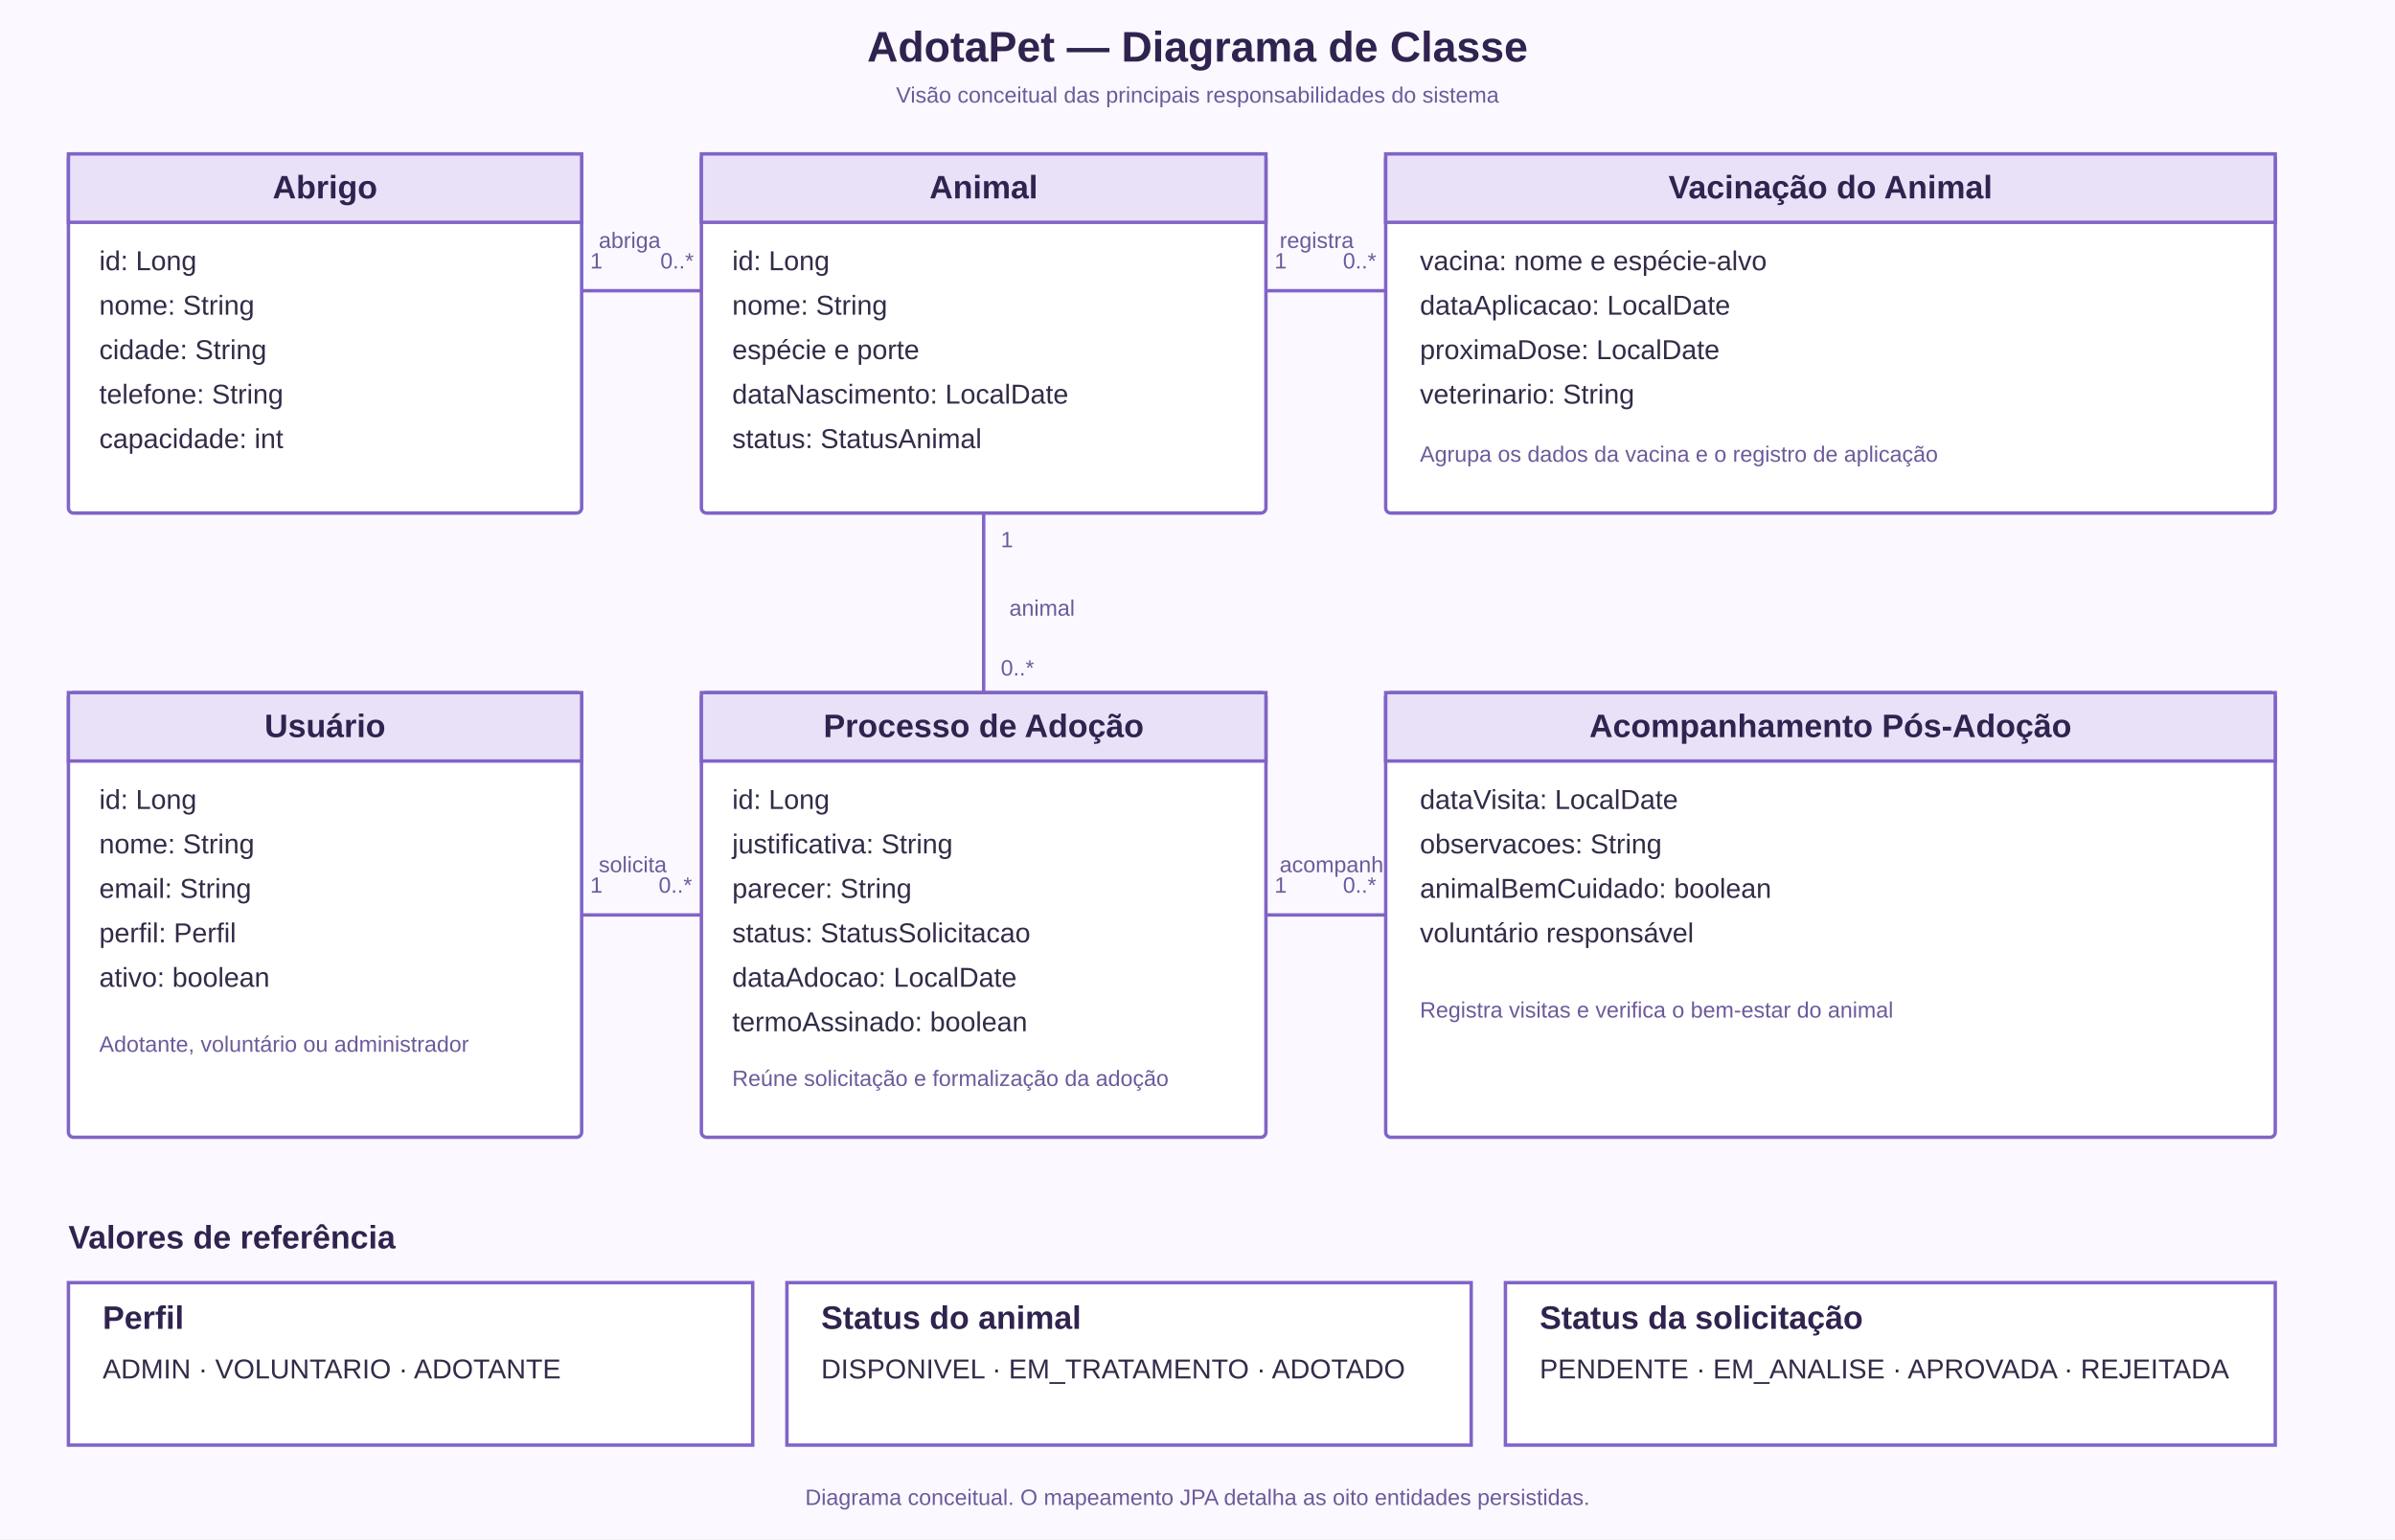
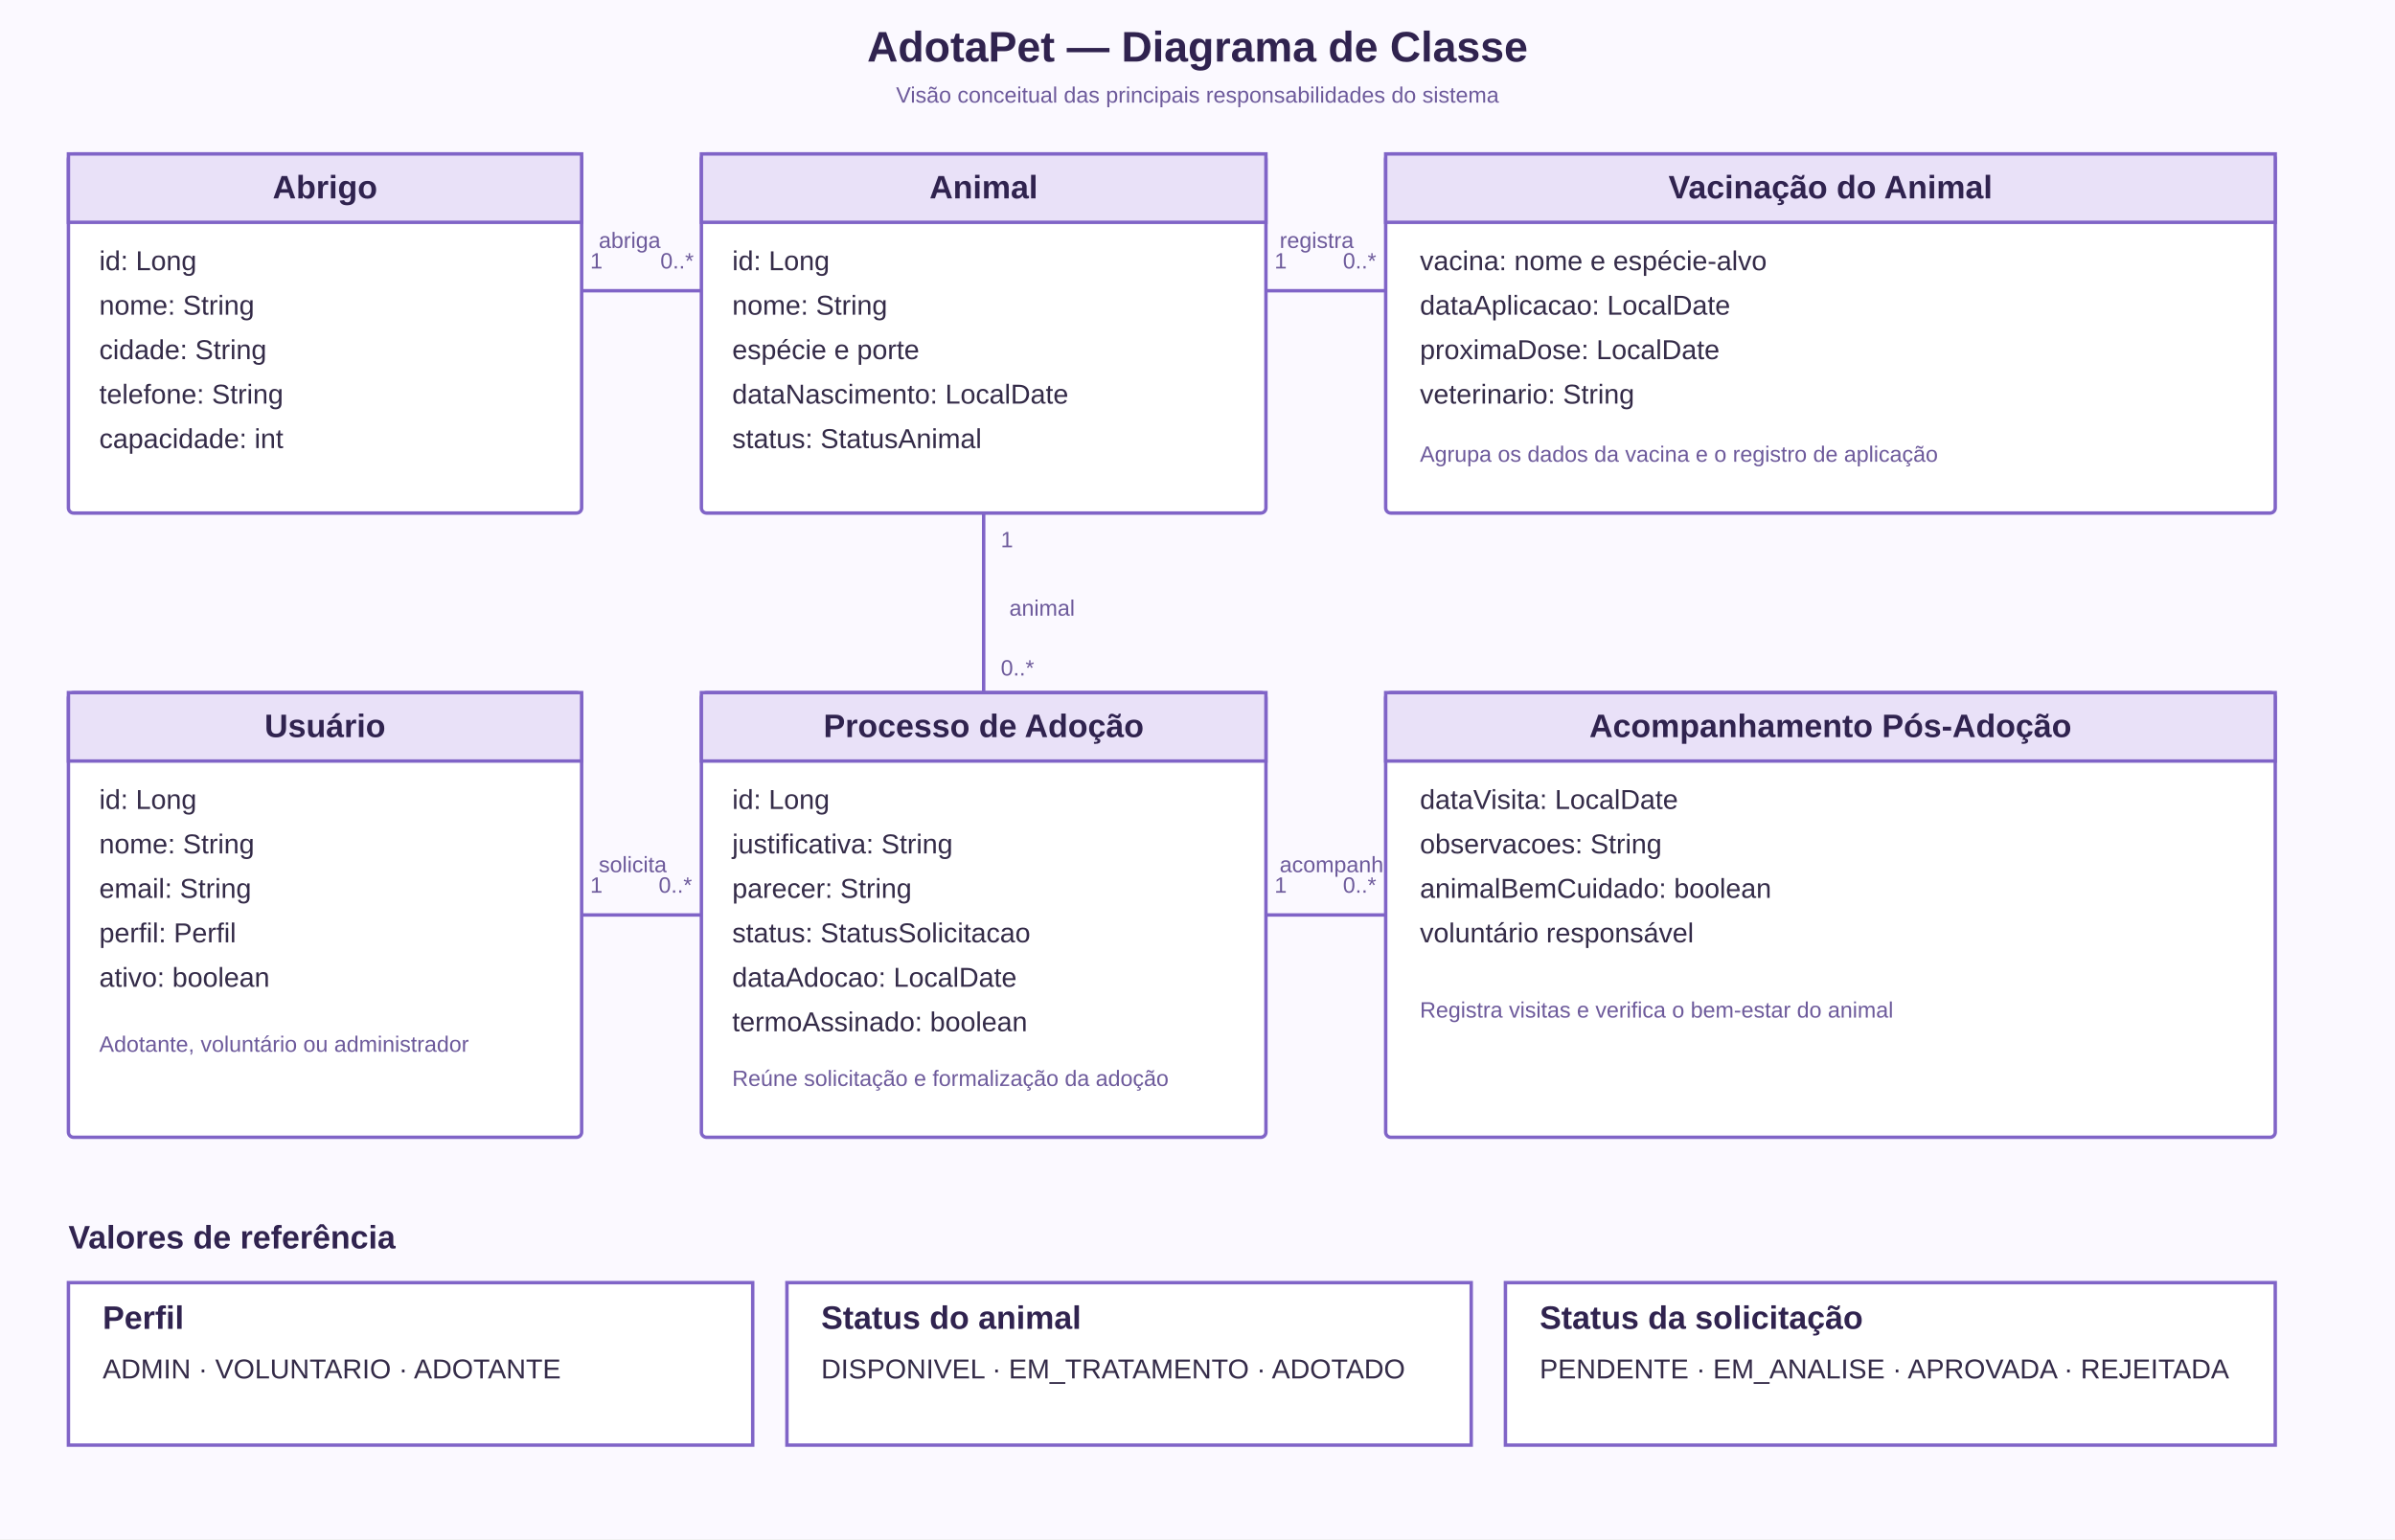
<svg xmlns="http://www.w3.org/2000/svg" width="1400" height="900" viewBox="0 0 1400 900">
  <defs>
    <style>
.bg{fill:#fbf9ff}.box{fill:#fff;stroke:#8064c7;stroke-width:2}.head{fill:#e9e1f8;stroke:#8064c7;stroke-width:2}
.t{font:700 19px Arial,sans-serif;fill:#30234f}.p{font:16px Arial,sans-serif;fill:#342b48}.s{font:13px Arial,sans-serif;fill:#6d5a9b}.l{fill:none;stroke:#8064c7;stroke-width:2}
</style>
  </defs>
  <rect class="bg" width="1400" height="900" />
  <text class="t" x="700" y="36" text-anchor="middle" style="font-size:25px">AdotaPet — Diagrama de Classe</text>
  <text class="s" x="700" y="60" text-anchor="middle">Visão conceitual das principais responsabilidades do sistema</text>
  <path class="l" d="M340 170 H410" />
  <text class="s" x="345" y="157">1</text>
  <text class="s" x="386" y="157">0..*</text>
  <text class="s" x="350" y="145">abriga</text>
  <path class="l" d="M740 170 H810" />
  <text class="s" x="745" y="157">1</text>
  <text class="s" x="785" y="157">0..*</text>
  <text class="s" x="748" y="145">registra</text>
  <path class="l" d="M340 535 H410" />
  <text class="s" x="345" y="522">1</text>
  <text class="s" x="385" y="522">0..*</text>
  <text class="s" x="350" y="510">solicita</text>
  <path class="l" d="M740 535 H810" />
  <text class="s" x="745" y="522">1</text>
  <text class="s" x="785" y="522">0..*</text>
  <text class="s" x="748" y="510">acompanha</text>
  <path class="l" d="M575 300 V405" />
  <text class="s" x="585" y="320">1</text>
  <text class="s" x="585" y="395">0..*</text>
  <text class="s" x="590" y="360">animal</text>
  <rect class="box" x="40" y="90" width="300" height="210" rx="3" />
  <rect class="head" x="40" y="90" width="300" height="40" />
  <text class="t" x="190" y="116" text-anchor="middle">Abrigo</text>
  <text class="p" x="58" y="158">id: Long</text>
  <text class="p" x="58" y="184">nome: String</text>
  <text class="p" x="58" y="210">cidade: String</text>
  <text class="p" x="58" y="236">telefone: String</text>
  <text class="p" x="58" y="262">capacidade: int</text>
  <rect class="box" x="410" y="90" width="330" height="210" rx="3" />
  <rect class="head" x="410" y="90" width="330" height="40" />
  <text class="t" x="575" y="116" text-anchor="middle">Animal</text>
  <text class="p" x="428" y="158">id: Long</text>
  <text class="p" x="428" y="184">nome: String</text>
  <text class="p" x="428" y="210">espécie e porte</text>
  <text class="p" x="428" y="236">dataNascimento: LocalDate</text>
  <text class="p" x="428" y="262">status: StatusAnimal</text>
  <rect class="box" x="810" y="90" width="520" height="210" rx="3" />
  <rect class="head" x="810" y="90" width="520" height="40" />
  <text class="t" x="1070" y="116" text-anchor="middle">Vacinação do Animal</text>
  <text class="p" x="830" y="158">vacina: nome e espécie-alvo</text>
  <text class="p" x="830" y="184">dataAplicacao: LocalDate</text>
  <text class="p" x="830" y="210">proximaDose: LocalDate</text>
  <text class="p" x="830" y="236">veterinario: String</text>
  <text class="s" x="830" y="270">Agrupa os dados da vacina e o registro de aplicação</text>
  <rect class="box" x="40" y="405" width="300" height="260" rx="3" />
  <rect class="head" x="40" y="405" width="300" height="40" />
  <text class="t" x="190" y="431" text-anchor="middle">Usuário</text>
  <text class="p" x="58" y="473">id: Long</text>
  <text class="p" x="58" y="499">nome: String</text>
  <text class="p" x="58" y="525">email: String</text>
  <text class="p" x="58" y="551">perfil: Perfil</text>
  <text class="p" x="58" y="577">ativo: boolean</text>
  <text class="s" x="58" y="615">Adotante, voluntário ou administrador</text>
  <rect class="box" x="410" y="405" width="330" height="260" rx="3" />
  <rect class="head" x="410" y="405" width="330" height="40" />
  <text class="t" x="575" y="431" text-anchor="middle">Processo de Adoção</text>
  <text class="p" x="428" y="473">id: Long</text>
  <text class="p" x="428" y="499">justificativa: String</text>
  <text class="p" x="428" y="525">parecer: String</text>
  <text class="p" x="428" y="551">status: StatusSolicitacao</text>
  <text class="p" x="428" y="577">dataAdocao: LocalDate</text>
  <text class="p" x="428" y="603">termoAssinado: boolean</text>
  <text class="s" x="428" y="635">Reúne solicitação e formalização da adoção</text>
  <rect class="box" x="810" y="405" width="520" height="260" rx="3" />
  <rect class="head" x="810" y="405" width="520" height="40" />
  <text class="t" x="1070" y="431" text-anchor="middle">Acompanhamento Pós-Adoção</text>
  <text class="p" x="830" y="473">dataVisita: LocalDate</text>
  <text class="p" x="830" y="499">observacoes: String</text>
  <text class="p" x="830" y="525">animalBemCuidado: boolean</text>
  <text class="p" x="830" y="551">voluntário responsável</text>
  <text class="s" x="830" y="595">Registra visitas e verifica o bem-estar do animal</text>
  <text class="t" x="40" y="730">Valores de referência</text>
  <rect class="box" x="40" y="750" width="400" height="95" />
  <text class="t" x="60" y="777">Perfil</text>
  <text class="p" x="60" y="806">ADMIN · VOLUNTARIO · ADOTANTE</text>
  <rect class="box" x="460" y="750" width="400" height="95" />
  <text class="t" x="480" y="777">Status do animal</text>
  <text class="p" x="480" y="806">DISPONIVEL · EM_TRATAMENTO · ADOTADO</text>
  <rect class="box" x="880" y="750" width="450" height="95" />
  <text class="t" x="900" y="777">Status da solicitação</text>
  <text class="p" x="900" y="806">PENDENTE · EM_ANALISE · APROVADA · REJEITADA</text>
-   <text class="s" x="700" y="880" text-anchor="middle">Diagrama conceitual. O mapeamento JPA detalha as oito entidades persistidas.</text>
</svg>
